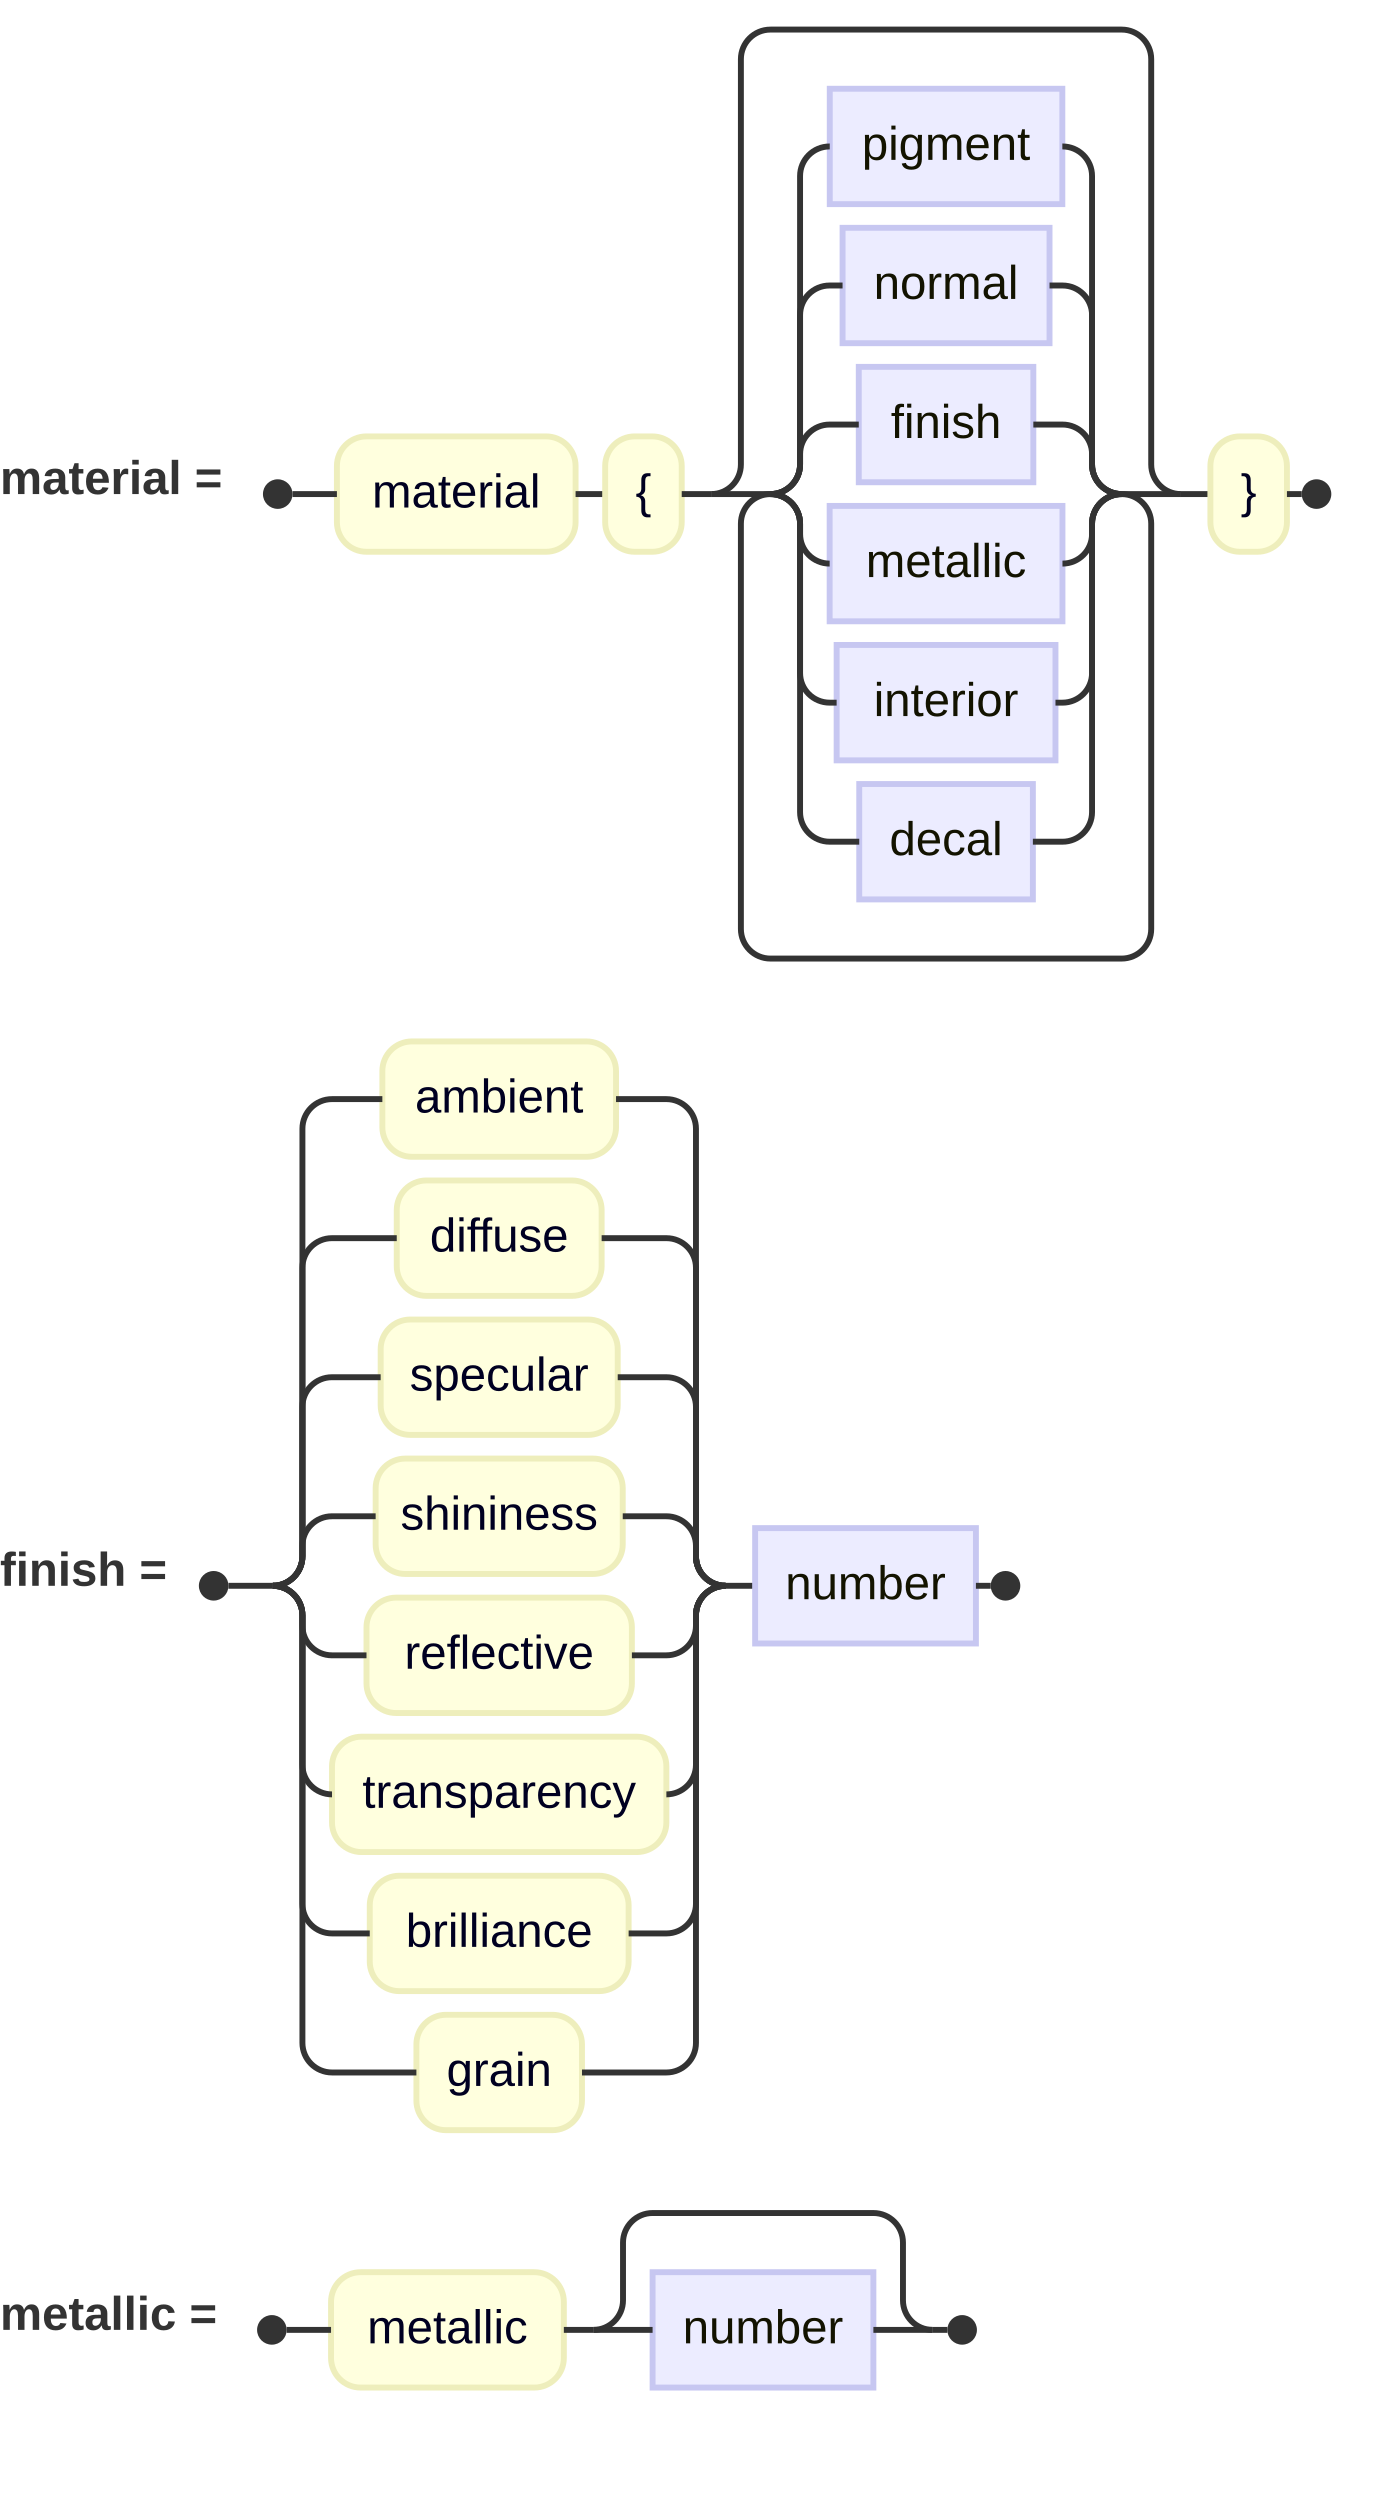
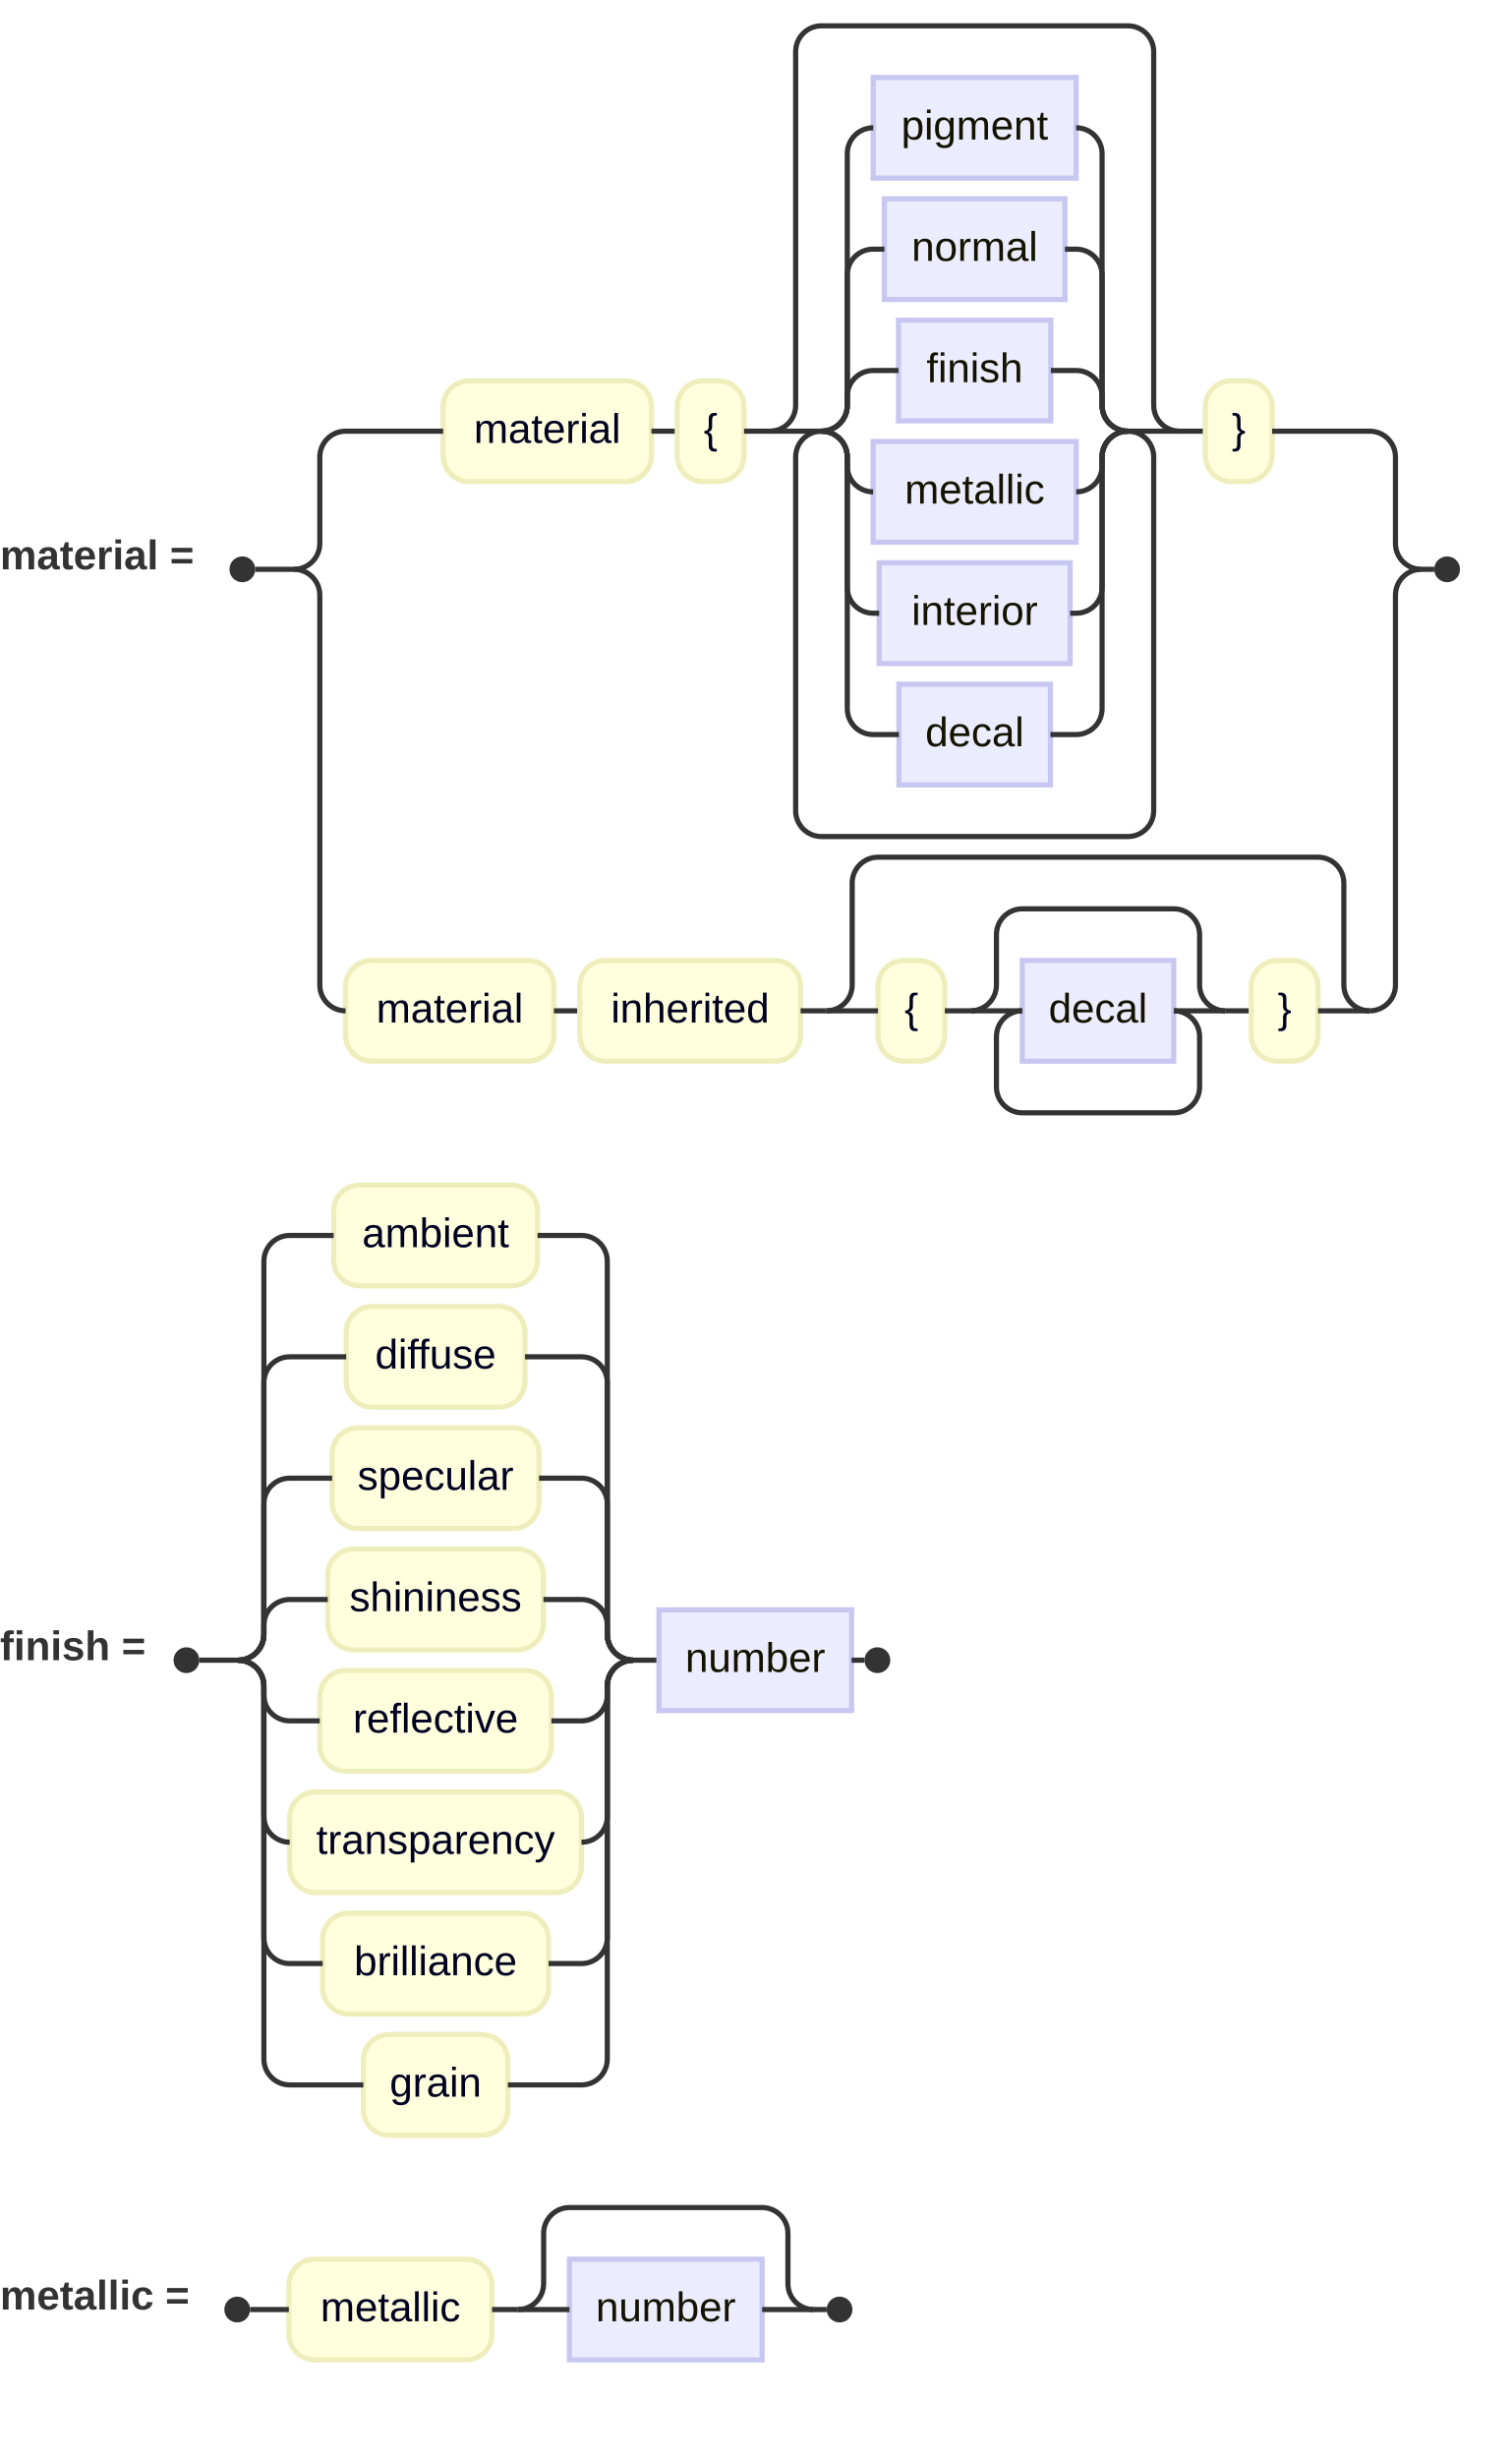
- <svg xmlns="http://www.w3.org/2000/svg" id="my-svg" width="100%" class="railroad-diagram" style="max-width: 469.984px; background-color: transparent;" viewBox="0 0 469.984 845" role="graphics-document document" aria-roledescription="railroadEbnf">
+ <svg xmlns="http://www.w3.org/2000/svg" id="my-svg" width="100%" class="railroad-diagram" style="max-width: 585.531px; background-color: transparent;" viewBox="0 0 585.531 952" role="graphics-document document" aria-roledescription="railroadEbnf">
  <style>#my-svg{font-family:"trebuchet ms",verdana,arial,sans-serif;font-size:16px;fill:#333;}@keyframes edge-animation-frame{from{stroke-dashoffset:0;}}@keyframes dash{to{stroke-dashoffset:0;}}#my-svg .edge-animation-slow{stroke-dasharray:9,5!important;stroke-dashoffset:900;animation:dash 50s linear infinite;stroke-linecap:round;}#my-svg .edge-animation-fast{stroke-dasharray:9,5!important;stroke-dashoffset:900;animation:dash 20s linear infinite;stroke-linecap:round;}#my-svg .error-icon{fill:#552222;}#my-svg .error-text{fill:#552222;stroke:#552222;}#my-svg .edge-thickness-normal{stroke-width:1px;}#my-svg .edge-thickness-thick{stroke-width:3.5px;}#my-svg .edge-pattern-solid{stroke-dasharray:0;}#my-svg .edge-thickness-invisible{stroke-width:0;fill:none;}#my-svg .edge-pattern-dashed{stroke-dasharray:3;}#my-svg .edge-pattern-dotted{stroke-dasharray:2;}#my-svg .marker{fill:#333333;stroke:#333333;}#my-svg .marker.cross{stroke:#333333;}#my-svg svg{font-family:"trebuchet ms",verdana,arial,sans-serif;font-size:16px;}#my-svg p{margin:0;}#my-svg .railroad-diagram{font-family:"trebuchet ms",verdana,arial,sans-serif;font-size:16px;}#my-svg .railroad-terminal rect{fill:#ffffde;stroke:hsl(60, 60%, 83.529%);stroke-width:2px;}#my-svg .railroad-terminal text{fill:#000021;font-family:"trebuchet ms",verdana,arial,sans-serif;font-size:16px;text-anchor:middle;dominant-baseline:middle;}#my-svg .railroad-nonterminal rect{fill:#ECECFF;stroke:hsl(240, 60%, 86.275%);stroke-width:2px;}#my-svg .railroad-nonterminal text{fill:#131300;font-family:"trebuchet ms",verdana,arial,sans-serif;font-size:16px;text-anchor:middle;dominant-baseline:middle;}#my-svg .railroad-line{stroke:#333333;stroke-width:2px;fill:none;}#my-svg .railroad-start circle,#my-svg .railroad-end circle{fill:#333333;}#my-svg .railroad-comment ellipse{fill:rgba(232,232,232, 0.8);stroke:hsl(80, 60%, 86.275%);stroke-width:2px;}#my-svg .railroad-comment text{fill:rgb(6.333, 0, 19);font-style:italic;font-family:"trebuchet ms",verdana,arial,sans-serif;font-size:16px;text-anchor:middle;dominant-baseline:middle;}#my-svg .railroad-special rect{fill:hsl(80, 100%, 96.275%);stroke:hsl(80, 60%, 86.275%);stroke-width:2px;stroke-dasharray:5,3;}#my-svg .railroad-special text{fill:#131300;font-family:"trebuchet ms",verdana,arial,sans-serif;font-size:16px;text-anchor:middle;dominant-baseline:middle;}#my-svg .railroad-rule-name{font-weight:bold;fill:#333;font-family:"trebuchet ms",verdana,arial,sans-serif;font-size:16px;}#my-svg .node .neo-node{stroke:#9370DB;}#my-svg [data-look="neo"].node rect,#my-svg [data-look="neo"].cluster rect,#my-svg [data-look="neo"].node polygon{stroke:#9370DB;filter:drop-shadow(1px 2px 2px rgba(185, 185, 185, 1));}#my-svg [data-look="neo"].swimlane.cluster rect{filter:none;}#my-svg [data-look="neo"].node path{stroke:#9370DB;stroke-width:1px;}#my-svg [data-look="neo"].node .outer-path{filter:drop-shadow(1px 2px 2px rgba(185, 185, 185, 1));}#my-svg [data-look="neo"].node .neo-line path{stroke:#9370DB;filter:none;}#my-svg [data-look="neo"].node circle{stroke:#9370DB;filter:drop-shadow(1px 2px 2px rgba(185, 185, 185, 1));}#my-svg [data-look="neo"].node circle .state-start{fill:#000000;}#my-svg [data-look="neo"].icon-shape .icon{fill:#9370DB;filter:drop-shadow(1px 2px 2px rgba(185, 185, 185, 1));}#my-svg [data-look="neo"].icon-shape .icon-neo path{stroke:#9370DB;filter:drop-shadow(1px 2px 2px rgba(185, 185, 185, 1));}#my-svg :root{--mermaid-font-family:"trebuchet ms",verdana,arial,sans-serif;}</style>
  <g />
  <g class="railroad-rule" transform="translate(0, 10)">
    <g transform="translate(113.875, 0)">
-       <g class="railroad-sequence">
-         <g class="railroad-terminal" transform="translate(0, 137.5)">
-           <rect x="0" y="0" width="80.672" height="39" rx="10" ry="10" />
-           <text x="40.336" y="19.5">material</text>
-         </g>
-         <path class="railroad-line" d="M 80.672 157 L 90.672 157" />
-         <g class="railroad-terminal" transform="translate(90.67188, 137.5)">
-           <rect x="0" y="0" width="25.875" height="39" rx="10" ry="10" />
-           <text x="12.938" y="19.5">{</text>
-         </g>
-         <path class="railroad-line" d="M 116.547 157 L 126.547 157" />
-         <g class="railroad-repetition" transform="translate(126.5469, 0)">
-           <g class="railroad-choice" transform="translate(20, 20)">
-             <g class="railroad-nonterminal" transform="translate(20.03906, 0)">
-               <rect x="0" y="0" width="78.609" height="39" />
-               <text x="39.305" y="19.5">pigment</text>
+       <g class="railroad-choice">
+         <g class="railroad-sequence" transform="translate(57.77344, 0)">
+           <g class="railroad-terminal" transform="translate(0, 137.5)">
+             <rect x="0" y="0" width="80.672" height="39" rx="10" ry="10" />
+             <text x="40.336" y="19.5">material</text>
+           </g>
+           <path class="railroad-line" d="M 80.672 157 L 90.672 157" />
+           <g class="railroad-terminal" transform="translate(90.67188, 137.5)">
+             <rect x="0" y="0" width="25.875" height="39" rx="10" ry="10" />
+             <text x="12.938" y="19.5">{</text>
+           </g>
+           <path class="railroad-line" d="M 116.547 157 L 126.547 157" />
+           <g class="railroad-repetition" transform="translate(126.5469, 0)">
+             <g class="railroad-choice" transform="translate(20, 20)">
+               <g class="railroad-nonterminal" transform="translate(20.03906, 0)">
+                 <rect x="0" y="0" width="78.609" height="39" />
+                 <text x="39.305" y="19.5">pigment</text>
+               </g>
+               <path class="railroad-line" d="M 0 137 A 10 10 0 0 0 10 127 L 10 29.5 A 10 10 0 0 1 20 19.5 L 20.039 19.5" />
+               <path class="railroad-line" d="M 98.648 19.5 L 98.688 19.5 A 10 10 0 0 1 108.688 29.5 L 108.688 127 A 10 10 0 0 0 118.688 137" />
+               <g class="railroad-nonterminal" transform="translate(24.36719, 47)">
+                 <rect x="0" y="0" width="69.953" height="39" />
+                 <text x="34.977" y="19.5">normal</text>
+               </g>
+               <path class="railroad-line" d="M 0 137 A 10 10 0 0 0 10 127 L 10 76.5 A 10 10 0 0 1 20 66.5 L 24.367 66.5" />
+               <path class="railroad-line" d="M 94.32 66.5 L 98.688 66.5 A 10 10 0 0 1 108.688 76.5 L 108.688 127 A 10 10 0 0 0 118.688 137" />
+               <g class="railroad-nonterminal" transform="translate(29.84375, 94)">
+                 <rect x="0" y="0" width="59" height="39" />
+                 <text x="29.5" y="19.5">finish</text>
+               </g>
+               <path class="railroad-line" d="M 0 137 A 10 10 0 0 0 10 127 L 10 123.5 A 10 10 0 0 1 20 113.5 L 29.844 113.5" />
+               <path class="railroad-line" d="M 88.844 113.5 L 98.688 113.5 A 10 10 0 0 1 108.688 123.5 L 108.688 127 A 10 10 0 0 0 118.688 137" />
+               <g class="railroad-nonterminal" transform="translate(20, 141)">
+                 <rect x="0" y="0" width="78.688" height="39" />
+                 <text x="39.344" y="19.5">metallic</text>
+               </g>
+               <path class="railroad-line" d="M 0 137 A 10 10 0 0 1 10 147 L 10 150.5 A 10 10 0 0 0 20 160.5 L 20 160.5" />
+               <path class="railroad-line" d="M 98.688 160.5 L 98.688 160.5 A 10 10 0 0 0 108.688 150.5 L 108.688 147 A 10 10 0 0 1 118.688 137" />
+               <g class="railroad-nonterminal" transform="translate(22.35938, 188)">
+                 <rect x="0" y="0" width="73.969" height="39" />
+                 <text x="36.984" y="19.5">interior</text>
+               </g>
+               <path class="railroad-line" d="M 0 137 A 10 10 0 0 1 10 147 L 10 197.5 A 10 10 0 0 0 20 207.5 L 22.359 207.5" />
+               <path class="railroad-line" d="M 96.328 207.5 L 98.688 207.5 A 10 10 0 0 0 108.688 197.5 L 108.688 147 A 10 10 0 0 1 118.688 137" />
+               <g class="railroad-nonterminal" transform="translate(30, 235)">
+                 <rect x="0" y="0" width="58.688" height="39" />
+                 <text x="29.344" y="19.5">decal</text>
+               </g>
+               <path class="railroad-line" d="M 0 137 A 10 10 0 0 1 10 147 L 10 244.5 A 10 10 0 0 0 20 254.5 L 30 254.5" />
+               <path class="railroad-line" d="M 88.688 254.5 L 98.688 254.5 A 10 10 0 0 0 108.688 244.5 L 108.688 147 A 10 10 0 0 1 118.688 137" />
            </g>
-             <path class="railroad-line" d="M 0 137 A 10 10 0 0 0 10 127 L 10 29.5 A 10 10 0 0 1 20 19.5 L 20.039 19.5" />
-             <path class="railroad-line" d="M 98.648 19.5 L 98.688 19.5 A 10 10 0 0 1 108.688 29.5 L 108.688 127 A 10 10 0 0 0 118.688 137" />
-             <g class="railroad-nonterminal" transform="translate(24.36719, 47)">
-               <rect x="0" y="0" width="69.953" height="39" />
-               <text x="34.977" y="19.5">normal</text>
+             <path class="railroad-line" d="M 0 157 L 20 157" />
+             <path class="railroad-line" d="M 138.688 157 L 158.688 157" />
+             <path class="railroad-line" d="M 138.688 157 A 10 10 0 0 1 148.688 167 L 148.688 304 A 10 10 0 0 1 138.688 314 L 20 314 A 10 10 0 0 1 10 304 L 10 167 A 10 10 0 0 1 20 157" />
+             <path class="railroad-line" d="M 0 157 A 10 10 0 0 0 10 147 L 10 10 A 10 10 0 0 1 20 0 L 138.688 0 A 10 10 0 0 1 148.688 10 L 148.688 147 A 10 10 0 0 0 158.688 157" />
+           </g>
+           <path class="railroad-line" d="M 285.234 157 L 295.234 157" />
+           <g class="railroad-terminal" transform="translate(295.2344, 137.5)">
+             <rect x="0" y="0" width="25.875" height="39" rx="10" ry="10" />
+             <text x="12.938" y="19.5">}</text>
+           </g>
+         </g>
+         <path class="railroad-line" d="M 0 210.5 A 10 10 0 0 0 10 200.5 L 10 167 A 10 10 0 0 1 20 157 L 57.773 157" />
+         <path class="railroad-line" d="M 378.883 157 L 416.656 157 A 10 10 0 0 1 426.656 167 L 426.656 200.5 A 10 10 0 0 0 436.656 210.5" />
+         <g class="railroad-sequence" transform="translate(20, 322)">
+           <g class="railroad-terminal" transform="translate(0, 40)">
+             <rect x="0" y="0" width="80.672" height="39" rx="10" ry="10" />
+             <text x="40.336" y="19.5">material</text>
+           </g>
+           <path class="railroad-line" d="M 80.672 59.5 L 90.672 59.5" />
+           <g class="railroad-terminal" transform="translate(90.67188, 40)">
+             <rect x="0" y="0" width="85.547" height="39" rx="10" ry="10" />
+             <text x="42.773" y="19.5">inherited</text>
+           </g>
+           <path class="railroad-line" d="M 176.219 59.5 L 186.219 59.5" />
+           <g class="railroad-optional" transform="translate(186.2188, 0)">
+             <g class="railroad-sequence" transform="translate(20, 20)">
+               <g class="railroad-terminal" transform="translate(0, 20)">
+                 <rect x="0" y="0" width="25.875" height="39" rx="10" ry="10" />
+                 <text x="12.938" y="19.5">{</text>
+               </g>
+               <path class="railroad-line" d="M 25.875 39.5 L 35.875 39.5" />
+               <g class="railroad-repetition" transform="translate(35.875, 0)">
+                 <g class="railroad-nonterminal" transform="translate(20, 20)">
+                   <rect x="0" y="0" width="58.688" height="39" />
+                   <text x="29.344" y="19.5">decal</text>
+                 </g>
+                 <path class="railroad-line" d="M 0 39.5 L 20 39.5" />
+                 <path class="railroad-line" d="M 78.688 39.5 L 98.688 39.5" />
+                 <path class="railroad-line" d="M 78.688 39.5 A 10 10 0 0 1 88.688 49.5 L 88.688 69 A 10 10 0 0 1 78.688 79 L 20 79 A 10 10 0 0 1 10 69 L 10 49.5 A 10 10 0 0 1 20 39.5" />
+                 <path class="railroad-line" d="M 0 39.5 A 10 10 0 0 0 10 29.5 L 10 10 A 10 10 0 0 1 20 0 L 78.688 0 A 10 10 0 0 1 88.688 10 L 88.688 29.5 A 10 10 0 0 0 98.688 39.5" />
+               </g>
+               <path class="railroad-line" d="M 134.562 39.5 L 144.562 39.5" />
+               <g class="railroad-terminal" transform="translate(144.5625, 20)">
+                 <rect x="0" y="0" width="25.875" height="39" rx="10" ry="10" />
+                 <text x="12.938" y="19.5">}</text>
+               </g>
            </g>
-             <path class="railroad-line" d="M 0 137 A 10 10 0 0 0 10 127 L 10 76.5 A 10 10 0 0 1 20 66.5 L 24.367 66.5" />
-             <path class="railroad-line" d="M 94.32 66.5 L 98.688 66.5 A 10 10 0 0 1 108.688 76.5 L 108.688 127 A 10 10 0 0 0 118.688 137" />
-             <g class="railroad-nonterminal" transform="translate(29.84375, 94)">
-               <rect x="0" y="0" width="59" height="39" />
-               <text x="29.5" y="19.5">finish</text>
-             </g>
-             <path class="railroad-line" d="M 0 137 A 10 10 0 0 0 10 127 L 10 123.5 A 10 10 0 0 1 20 113.5 L 29.844 113.5" />
-             <path class="railroad-line" d="M 88.844 113.5 L 98.688 113.5 A 10 10 0 0 1 108.688 123.5 L 108.688 127 A 10 10 0 0 0 118.688 137" />
-             <g class="railroad-nonterminal" transform="translate(20, 141)">
-               <rect x="0" y="0" width="78.688" height="39" />
-               <text x="39.344" y="19.5">metallic</text>
-             </g>
-             <path class="railroad-line" d="M 0 137 A 10 10 0 0 1 10 147 L 10 150.5 A 10 10 0 0 0 20 160.5 L 20 160.5" />
-             <path class="railroad-line" d="M 98.688 160.5 L 98.688 160.5 A 10 10 0 0 0 108.688 150.5 L 108.688 147 A 10 10 0 0 1 118.688 137" />
-             <g class="railroad-nonterminal" transform="translate(22.35938, 188)">
-               <rect x="0" y="0" width="73.969" height="39" />
-               <text x="36.984" y="19.5">interior</text>
-             </g>
-             <path class="railroad-line" d="M 0 137 A 10 10 0 0 1 10 147 L 10 197.5 A 10 10 0 0 0 20 207.5 L 22.359 207.5" />
-             <path class="railroad-line" d="M 96.328 207.5 L 98.688 207.5 A 10 10 0 0 0 108.688 197.5 L 108.688 147 A 10 10 0 0 1 118.688 137" />
-             <g class="railroad-nonterminal" transform="translate(30, 235)">
-               <rect x="0" y="0" width="58.688" height="39" />
-               <text x="29.344" y="19.5">decal</text>
-             </g>
-             <path class="railroad-line" d="M 0 137 A 10 10 0 0 1 10 147 L 10 244.5 A 10 10 0 0 0 20 254.5 L 30 254.5" />
-             <path class="railroad-line" d="M 88.688 254.5 L 98.688 254.5 A 10 10 0 0 0 108.688 244.5 L 108.688 147 A 10 10 0 0 1 118.688 137" />
-           </g>
-           <path class="railroad-line" d="M 0 157 L 20 157" />
-           <path class="railroad-line" d="M 138.688 157 L 158.688 157" />
-           <path class="railroad-line" d="M 138.688 157 A 10 10 0 0 1 148.688 167 L 148.688 304 A 10 10 0 0 1 138.688 314 L 20 314 A 10 10 0 0 1 10 304 L 10 167 A 10 10 0 0 1 20 157" />
-           <path class="railroad-line" d="M 0 157 A 10 10 0 0 0 10 147 L 10 10 A 10 10 0 0 1 20 0 L 138.688 0 A 10 10 0 0 1 148.688 10 L 148.688 147 A 10 10 0 0 0 158.688 157" />
-         </g>
-         <path class="railroad-line" d="M 285.234 157 L 295.234 157" />
-         <g class="railroad-terminal" transform="translate(295.2344, 137.5)">
-           <rect x="0" y="0" width="25.875" height="39" rx="10" ry="10" />
-           <text x="12.938" y="19.5">}</text>
-         </g>
+             <path class="railroad-line" d="M 0 59.5 L 20 59.5" />
+             <path class="railroad-line" d="M 190.438 59.5 L 210.438 59.5" />
+             <path class="railroad-line" d="M 0 59.5 A 10 10 0 0 0 10 49.5 L 10 10 A 10 10 0 0 1 20 0 L 190.438 0 A 10 10 0 0 1 200.438 10 L 200.438 49.5 A 10 10 0 0 0 210.438 59.5" />
+           </g>
+         </g>
+         <path class="railroad-line" d="M 0 210.5 A 10 10 0 0 1 10 220.5 L 10 371.5 A 10 10 0 0 0 20 381.5 L 20 381.5" />
+         <path class="railroad-line" d="M 416.656 381.5 L 416.656 381.5 A 10 10 0 0 0 426.656 371.5 L 426.656 220.5 A 10 10 0 0 1 436.656 210.5" />
      </g>
    </g>
    <g class="railroad-rule-name-group">
-       <text class="railroad-rule-name" x="0" y="157">material =</text>
+       <text class="railroad-rule-name" x="0" y="210.5">material =</text>
    </g>
    <g class="railroad-start">
-       <circle cx="93.875" cy="157" r="5" />
+       <circle cx="93.875" cy="210.5" r="5" />
    </g>
    <g class="railroad-end">
-       <circle cx="444.984" cy="157" r="5" />
-     </g>
-     <path class="railroad-line" d="M 98.875 157 L 113.875 157" />
-     <path class="railroad-line" d="M 434.984 157 L 439.984 157" />
+       <circle cx="560.531" cy="210.5" r="5" />
+     </g>
+     <path class="railroad-line" d="M 98.875 210.5 L 113.875 210.5" />
+     <path class="railroad-line" d="M 550.531 210.5 L 555.531 210.5" />
  </g>
-   <g class="railroad-rule" transform="translate(0, 352)">
+   <g class="railroad-rule" transform="translate(0, 459)">
    <g transform="translate(92.21875, 0)">
      <g class="railroad-sequence">
        <g class="railroad-choice" transform="translate(0, 0)">
          <g class="railroad-terminal" transform="translate(37.01562, 0)">
            <rect x="0" y="0" width="78.984" height="39" rx="10" ry="10" />
            <text x="39.492" y="19.5">ambient</text>
          </g>
          <path class="railroad-line" d="M 0 184 A 10 10 0 0 0 10 174 L 10 29.5 A 10 10 0 0 1 20 19.5 L 37.016 19.5" />
          <path class="railroad-line" d="M 116 19.5 L 133.016 19.5 A 10 10 0 0 1 143.016 29.5 L 143.016 174 A 10 10 0 0 0 153.016 184" />
          <g class="railroad-terminal" transform="translate(41.88281, 47)">
            <rect x="0" y="0" width="69.25" height="39" rx="10" ry="10" />
            <text x="34.625" y="19.5">diffuse</text>
          </g>
          <path class="railroad-line" d="M 0 184 A 10 10 0 0 0 10 174 L 10 76.5 A 10 10 0 0 1 20 66.5 L 41.883 66.5" />
          <path class="railroad-line" d="M 111.133 66.5 L 133.016 66.5 A 10 10 0 0 1 143.016 76.5 L 143.016 174 A 10 10 0 0 0 153.016 184" />
          <g class="railroad-terminal" transform="translate(36.44531, 94)">
            <rect x="0" y="0" width="80.125" height="39" rx="10" ry="10" />
            <text x="40.062" y="19.5">specular</text>
          </g>
          <path class="railroad-line" d="M 0 184 A 10 10 0 0 0 10 174 L 10 123.5 A 10 10 0 0 1 20 113.5 L 36.445 113.5" />
          <path class="railroad-line" d="M 116.57 113.5 L 133.016 113.5 A 10 10 0 0 1 143.016 123.5 L 143.016 174 A 10 10 0 0 0 153.016 184" />
          <g class="railroad-terminal" transform="translate(34.75, 141)">
            <rect x="0" y="0" width="83.516" height="39" rx="10" ry="10" />
            <text x="41.758" y="19.5">shininess</text>
          </g>
          <path class="railroad-line" d="M 0 184 A 10 10 0 0 0 10 174 L 10 170.5 A 10 10 0 0 1 20 160.5 L 34.75 160.5" />
          <path class="railroad-line" d="M 118.266 160.5 L 133.016 160.5 A 10 10 0 0 1 143.016 170.5 L 143.016 174 A 10 10 0 0 0 153.016 184" />
          <g class="railroad-terminal" transform="translate(31.65625, 188)">
            <rect x="0" y="0" width="89.703" height="39" rx="10" ry="10" />
            <text x="44.852" y="19.5">reflective</text>
          </g>
          <path class="railroad-line" d="M 0 184 A 10 10 0 0 1 10 194 L 10 197.5 A 10 10 0 0 0 20 207.5 L 31.656 207.5" />
          <path class="railroad-line" d="M 121.359 207.5 L 133.016 207.5 A 10 10 0 0 0 143.016 197.5 L 143.016 194 A 10 10 0 0 1 153.016 184" />
          <g class="railroad-terminal" transform="translate(20, 235)">
            <rect x="0" y="0" width="113.016" height="39" rx="10" ry="10" />
            <text x="56.508" y="19.5">transparency</text>
          </g>
          <path class="railroad-line" d="M 0 184 A 10 10 0 0 1 10 194 L 10 244.5 A 10 10 0 0 0 20 254.5 L 20 254.5" />
          <path class="railroad-line" d="M 133.016 254.5 L 133.016 254.5 A 10 10 0 0 0 143.016 244.5 L 143.016 194 A 10 10 0 0 1 153.016 184" />
          <g class="railroad-terminal" transform="translate(32.75781, 282)">
            <rect x="0" y="0" width="87.5" height="39" rx="10" ry="10" />
            <text x="43.75" y="19.5">brilliance</text>
          </g>
          <path class="railroad-line" d="M 0 184 A 10 10 0 0 1 10 194 L 10 291.5 A 10 10 0 0 0 20 301.5 L 32.758 301.5" />
          <path class="railroad-line" d="M 120.258 301.5 L 133.016 301.5 A 10 10 0 0 0 143.016 291.5 L 143.016 194 A 10 10 0 0 1 153.016 184" />
          <g class="railroad-terminal" transform="translate(48.52344, 329)">
            <rect x="0" y="0" width="55.969" height="39" rx="10" ry="10" />
            <text x="27.984" y="19.5">grain</text>
          </g>
          <path class="railroad-line" d="M 0 184 A 10 10 0 0 1 10 194 L 10 338.5 A 10 10 0 0 0 20 348.5 L 48.523 348.5" />
          <path class="railroad-line" d="M 104.492 348.5 L 133.016 348.5 A 10 10 0 0 0 143.016 338.5 L 143.016 194 A 10 10 0 0 1 153.016 184" />
        </g>
        <path class="railroad-line" d="M 153.016 184 L 163.016 184" />
        <g class="railroad-nonterminal" transform="translate(163.0156, 164.5)">
          <rect x="0" y="0" width="74.625" height="39" />
          <text x="37.312" y="19.5">number</text>
        </g>
      </g>
    </g>
    <g class="railroad-rule-name-group">
      <text class="railroad-rule-name" x="0" y="184">finish =</text>
    </g>
    <g class="railroad-start">
      <circle cx="72.219" cy="184" r="5" />
    </g>
    <g class="railroad-end">
      <circle cx="339.859" cy="184" r="5" />
    </g>
    <path class="railroad-line" d="M 77.219 184 L 92.219 184" />
    <path class="railroad-line" d="M 329.859 184 L 334.859 184" />
  </g>
-   <g class="railroad-rule" transform="translate(0, 748)">
+   <g class="railroad-rule" transform="translate(0, 855)">
    <g transform="translate(111.8906, 0)">
      <g class="railroad-sequence">
        <g class="railroad-terminal" transform="translate(0, 20)">
          <rect x="0" y="0" width="78.688" height="39" rx="10" ry="10" />
          <text x="39.344" y="19.5">metallic</text>
        </g>
        <path class="railroad-line" d="M 78.688 39.5 L 88.688 39.5" />
        <g class="railroad-optional" transform="translate(88.6875, 0)">
          <g class="railroad-nonterminal" transform="translate(20, 20)">
            <rect x="0" y="0" width="74.625" height="39" />
            <text x="37.312" y="19.5">number</text>
          </g>
          <path class="railroad-line" d="M 0 39.5 L 20 39.5" />
          <path class="railroad-line" d="M 94.625 39.5 L 114.625 39.5" />
          <path class="railroad-line" d="M 0 39.5 A 10 10 0 0 0 10 29.5 L 10 10 A 10 10 0 0 1 20 0 L 94.625 0 A 10 10 0 0 1 104.625 10 L 104.625 29.5 A 10 10 0 0 0 114.625 39.5" />
        </g>
      </g>
    </g>
    <g class="railroad-rule-name-group">
      <text class="railroad-rule-name" x="0" y="39.5">metallic =</text>
    </g>
    <g class="railroad-start">
      <circle cx="91.891" cy="39.5" r="5" />
    </g>
    <g class="railroad-end">
      <circle cx="325.203" cy="39.5" r="5" />
    </g>
    <path class="railroad-line" d="M 96.891 39.5 L 111.891 39.5" />
    <path class="railroad-line" d="M 315.203 39.5 L 320.203 39.5" />
  </g>
</svg>
